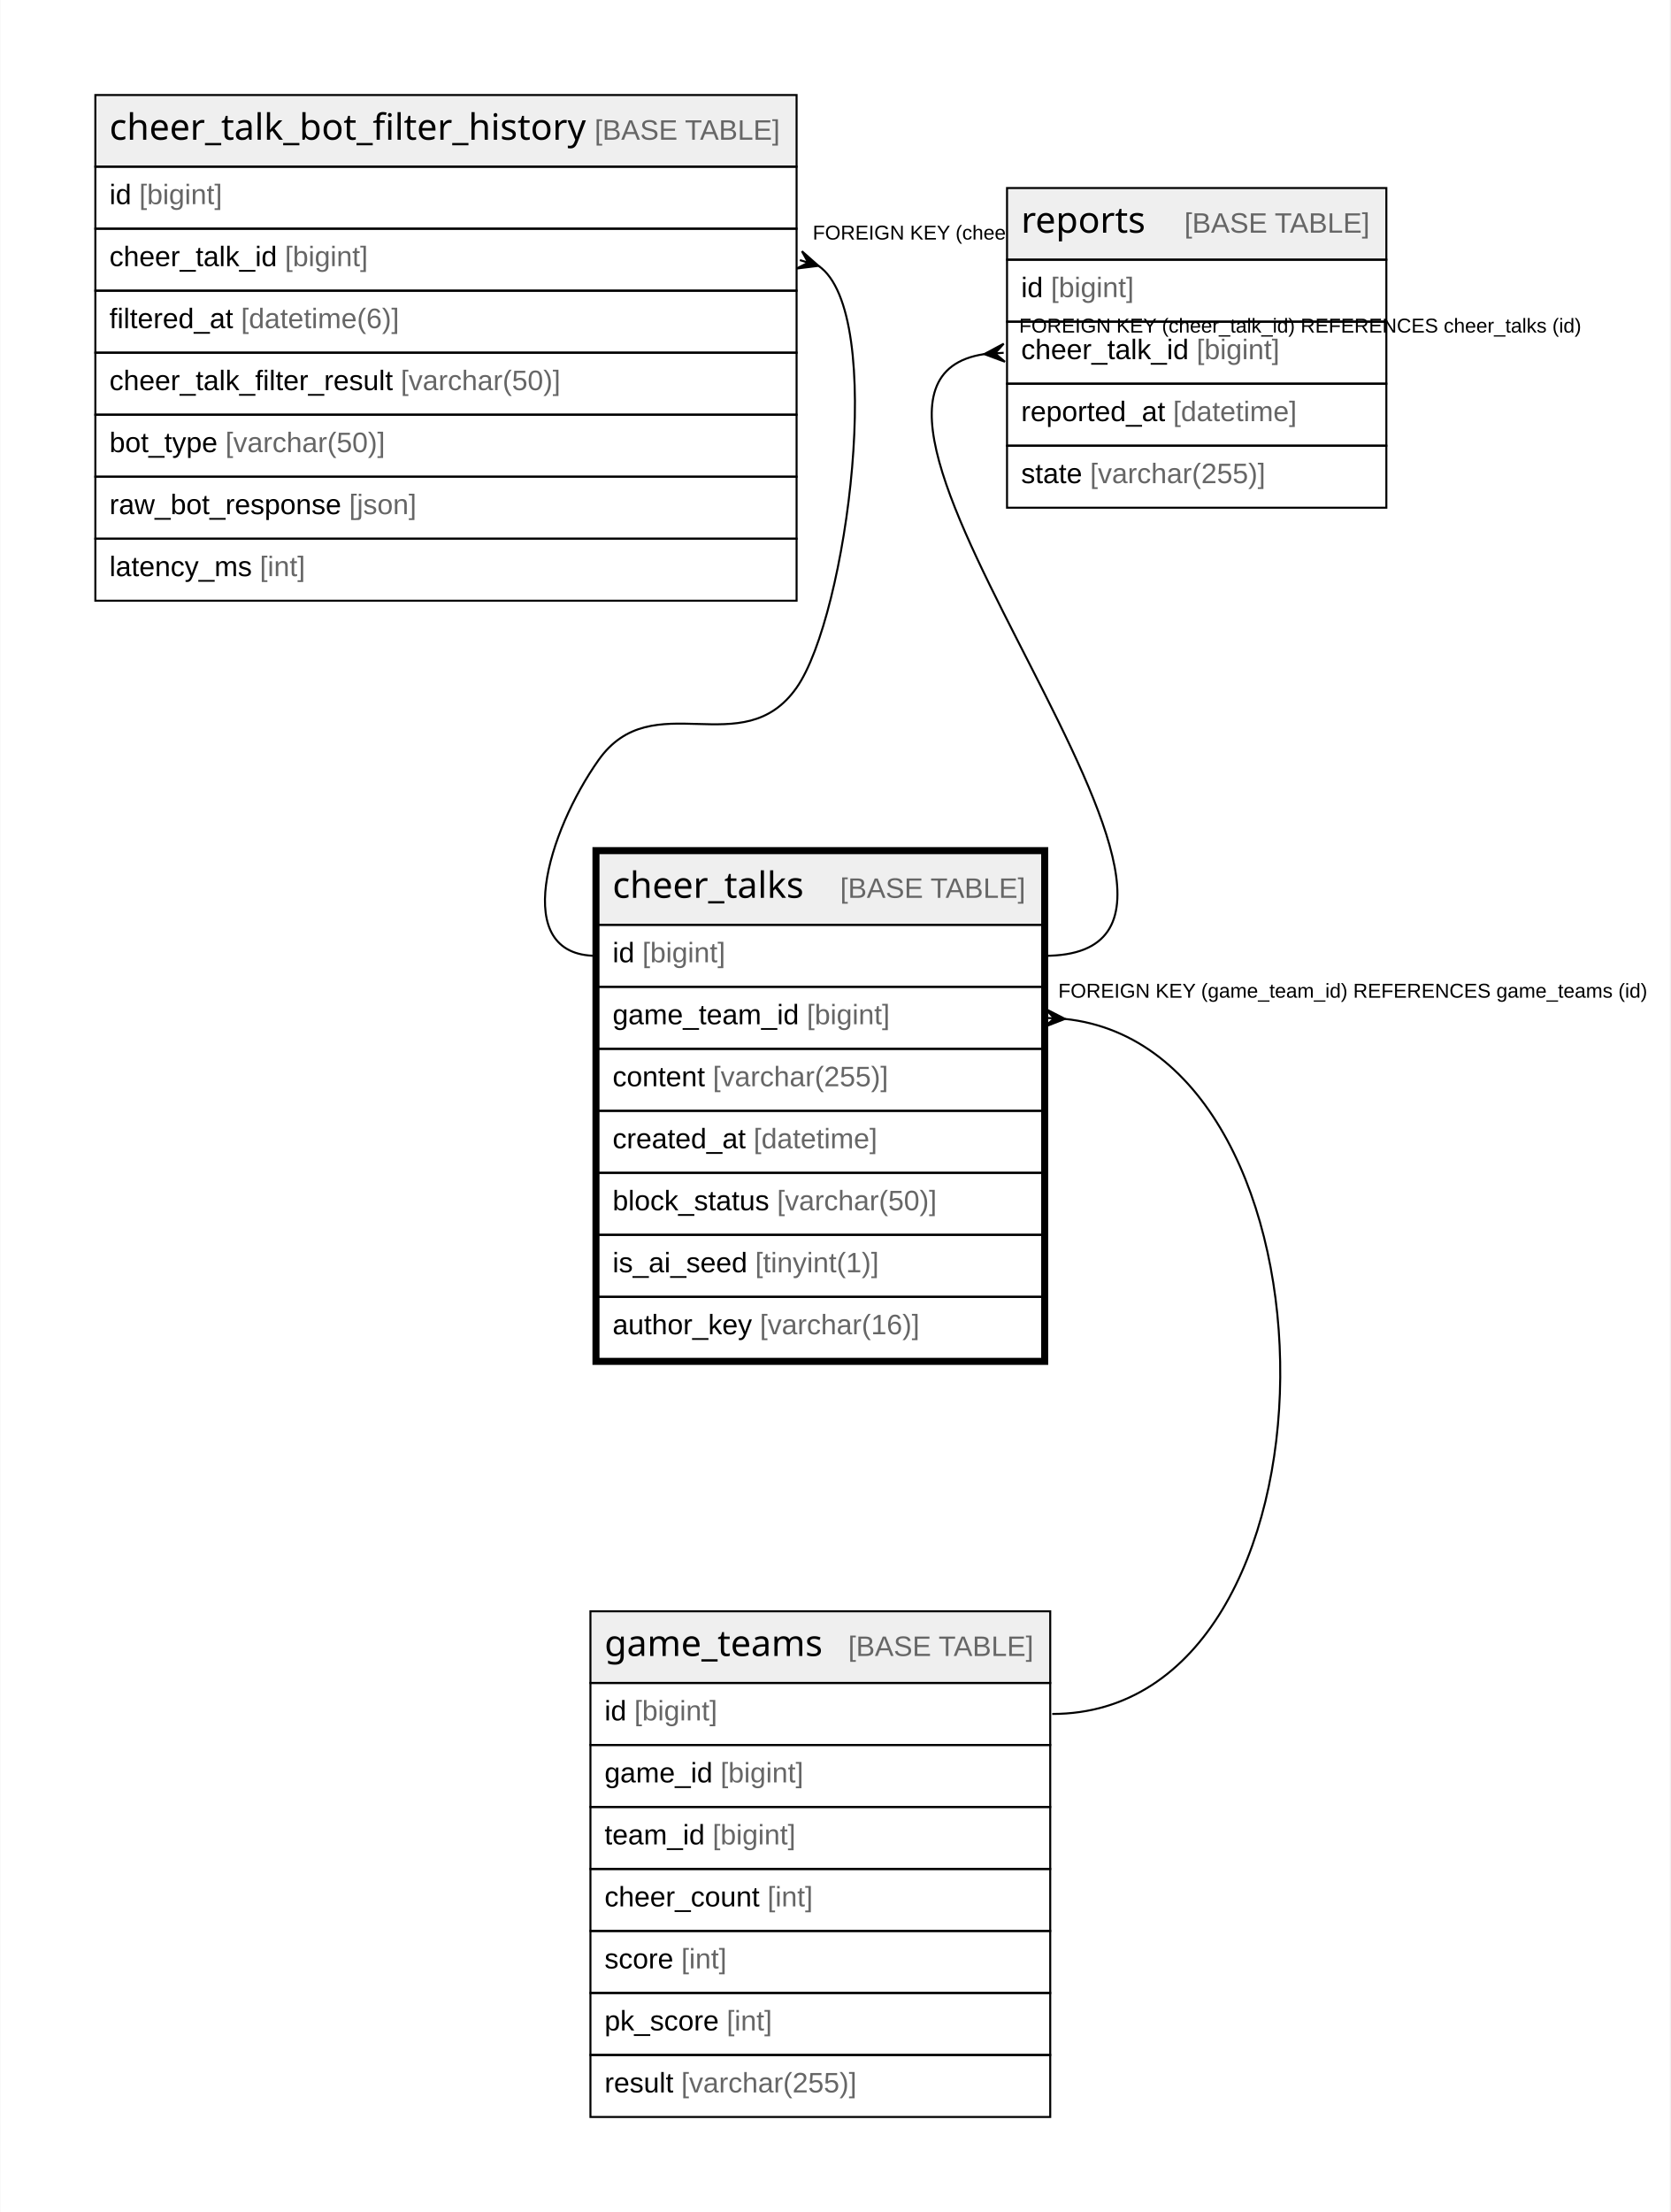
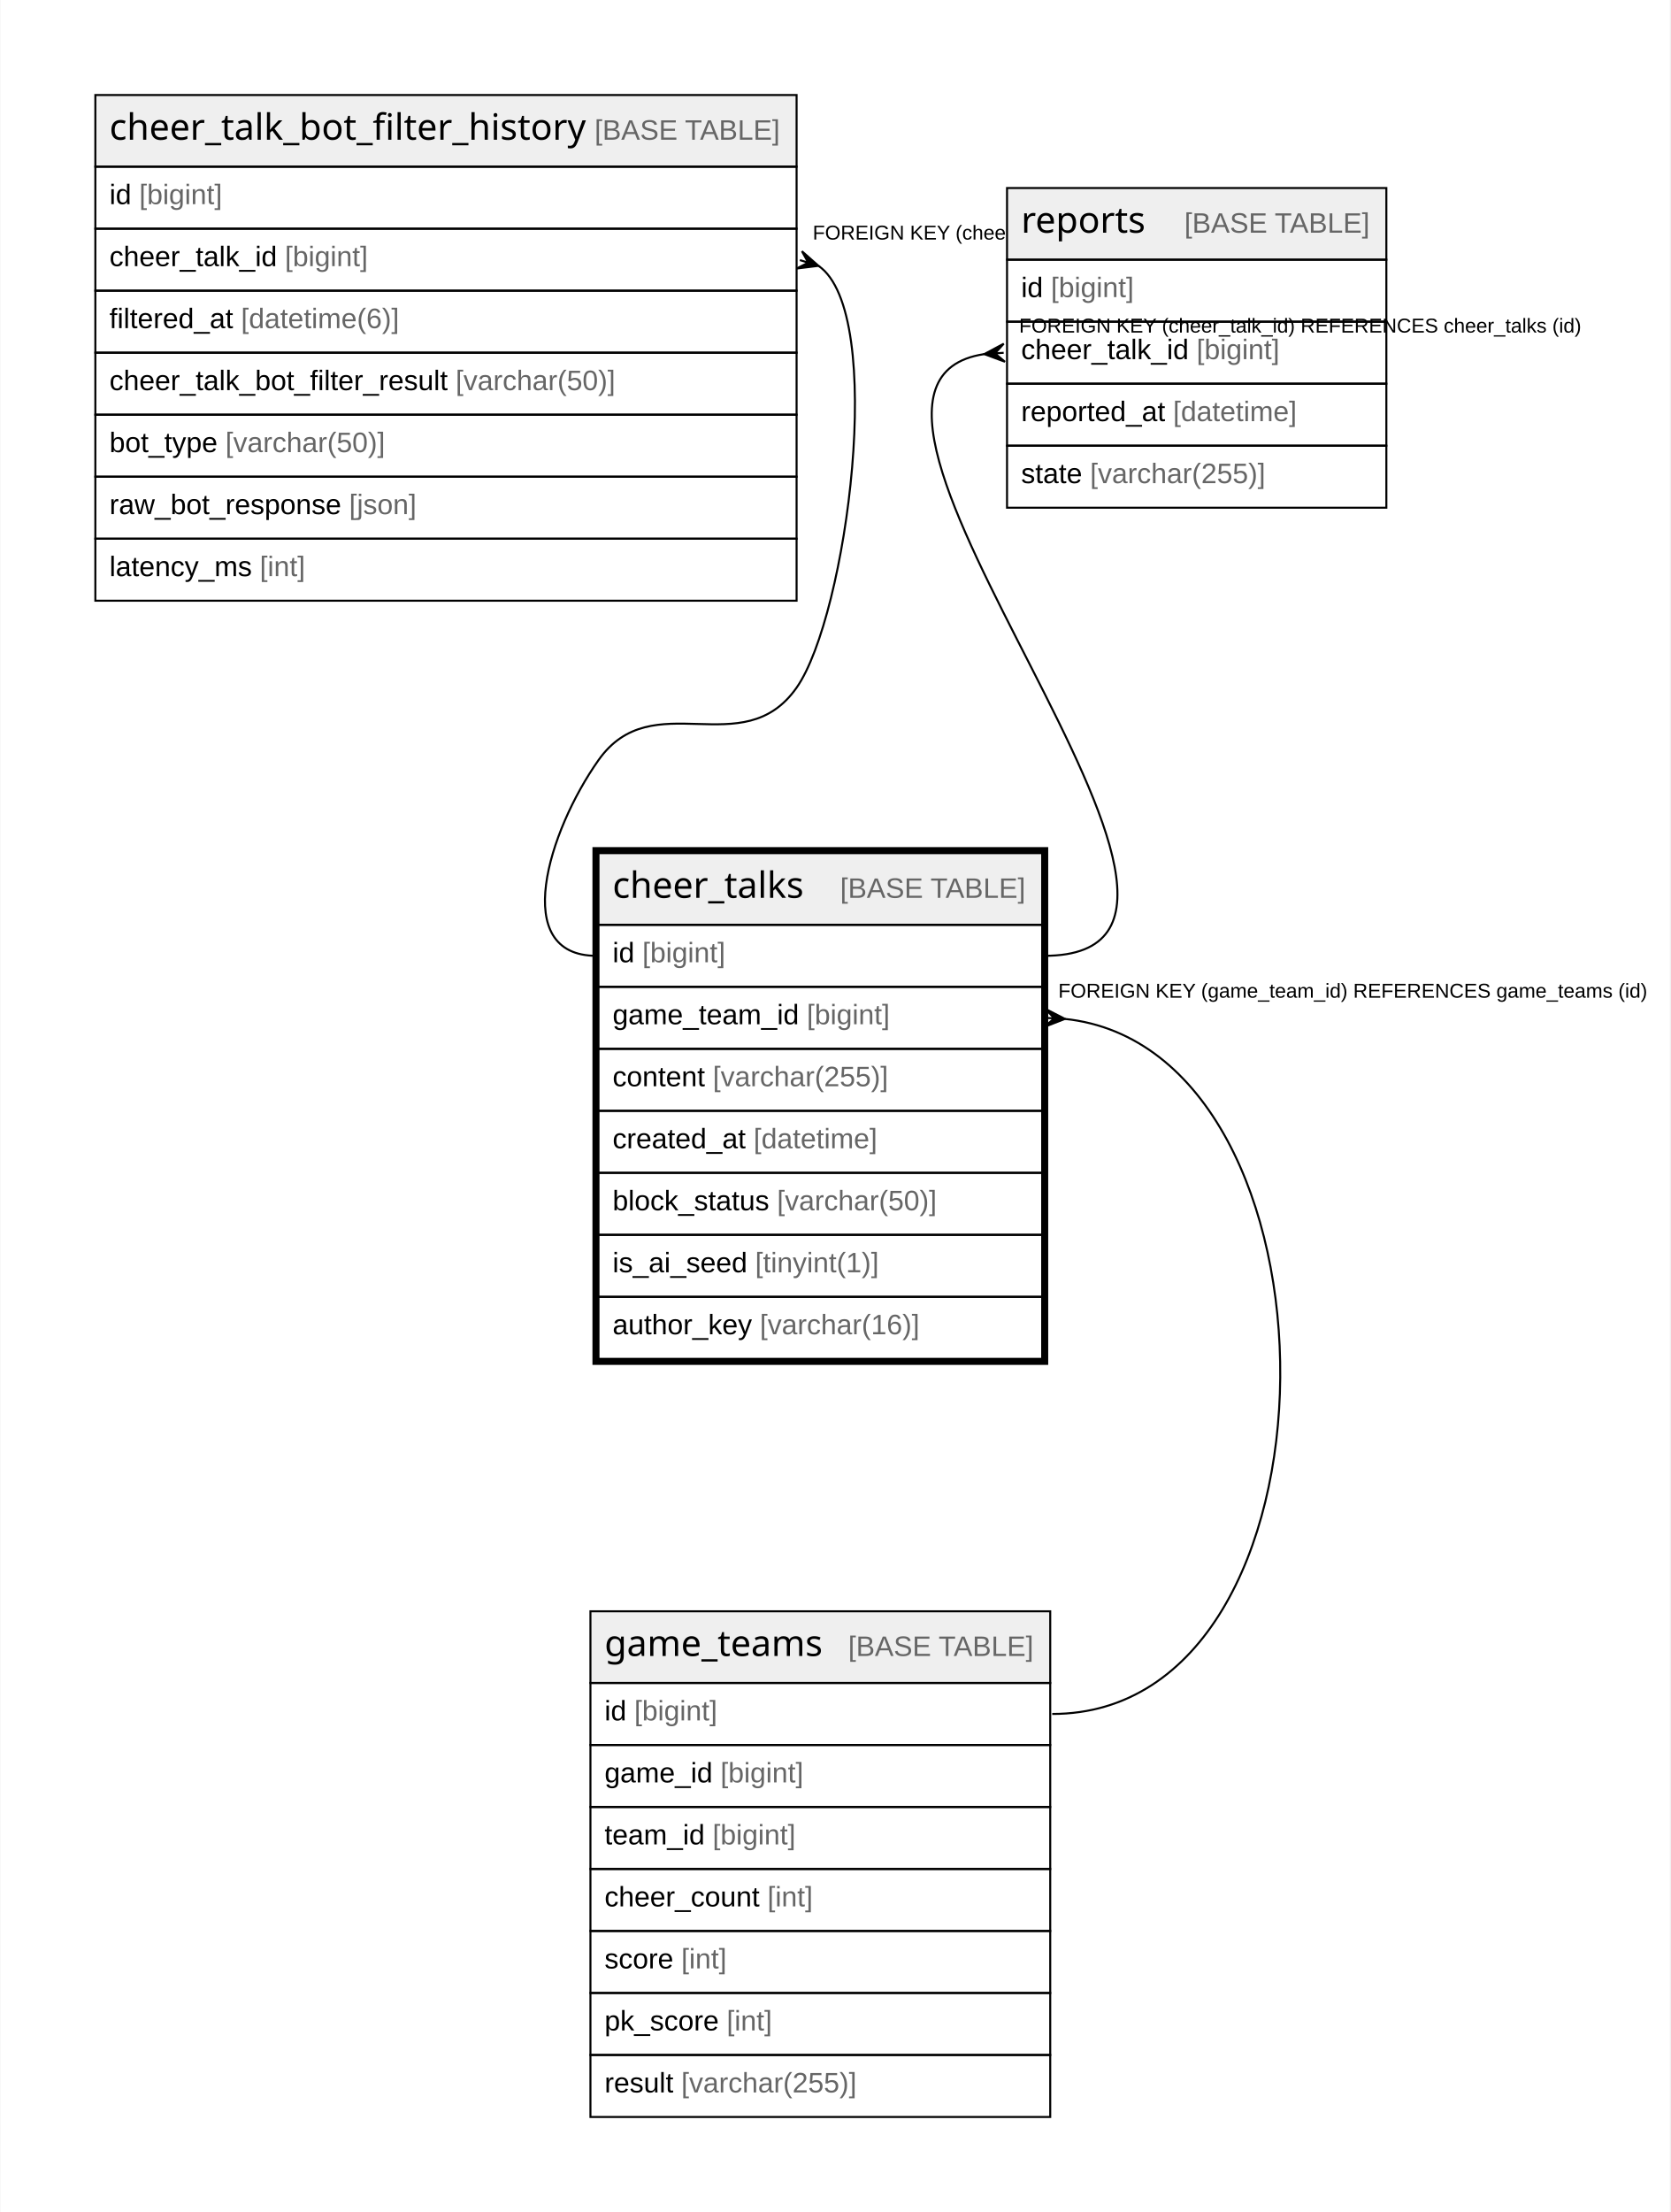
<svg xmlns="http://www.w3.org/2000/svg" width="830pt" height="1099pt" viewBox="0.00 0.00 829.50 1098.80">
  <g id="graph0" class="graph" transform="scale(1 1) rotate(0) translate(4 1094.8)">
    <polygon fill="white" stroke="none" points="-4,4 -4,-1094.8 825.5,-1094.8 825.5,4 -4,4" />
    <g id="node1" class="node">
      <polygon fill="#efefef" stroke="none" points="293.19,-635.4 293.19,-671 513.64,-671 513.64,-635.4 293.19,-635.4" />
      <polygon fill="none" stroke="black" points="293.19,-635.4 293.19,-671 513.64,-671 513.64,-635.4 293.19,-635.4" />
      <text text-anchor="start" x="300.19" y="-648.8" font-family="Arial Bold" font-size="18.00">cheer_talks</text>
      <text text-anchor="start" x="382.15" y="-648.8" font-family="Arial" font-size="14.00">    </text>
      <text text-anchor="start" x="413.26" y="-648.8" font-family="Arial" font-size="14.00" fill="#666666">[BASE TABLE]</text>
      <polygon fill="none" stroke="black" points="293.19,-604.6 293.19,-635.4 513.64,-635.4 513.64,-604.6 293.19,-604.6" />
      <text text-anchor="start" x="300.19" y="-616.8" font-family="Arial" font-size="14.00">id </text>
      <text text-anchor="start" x="314.97" y="-616.8" font-family="Arial" font-size="14.00" fill="#666666">[bigint]</text>
      <polygon fill="none" stroke="black" points="293.19,-573.8 293.19,-604.6 513.64,-604.6 513.64,-573.8 293.19,-573.8" />
      <text text-anchor="start" x="300.19" y="-586" font-family="Arial" font-size="14.00">game_team_id </text>
      <text text-anchor="start" x="396.69" y="-586" font-family="Arial" font-size="14.00" fill="#666666">[bigint]</text>
      <polygon fill="none" stroke="black" points="293.19,-543 293.19,-573.8 513.64,-573.8 513.64,-543 293.19,-543" />
      <text text-anchor="start" x="300.19" y="-555.2" font-family="Arial" font-size="14.00">content </text>
      <text text-anchor="start" x="350" y="-555.2" font-family="Arial" font-size="14.00" fill="#666666">[varchar(255)]</text>
      <polygon fill="none" stroke="black" points="293.19,-512.2 293.19,-543 513.64,-543 513.64,-512.2 293.19,-512.2" />
      <text text-anchor="start" x="300.19" y="-524.4" font-family="Arial" font-size="14.00">created_at </text>
      <text text-anchor="start" x="370.24" y="-524.4" font-family="Arial" font-size="14.00" fill="#666666">[datetime]</text>
      <polygon fill="none" stroke="black" points="293.19,-481.4 293.19,-512.2 513.64,-512.2 513.64,-481.4 293.19,-481.4" />
      <text text-anchor="start" x="300.19" y="-493.6" font-family="Arial" font-size="14.00">block_status </text>
      <text text-anchor="start" x="381.9" y="-493.6" font-family="Arial" font-size="14.00" fill="#666666">[varchar(50)]</text>
      <polygon fill="none" stroke="black" points="293.19,-450.6 293.19,-481.4 513.64,-481.4 513.64,-450.6 293.19,-450.6" />
      <text text-anchor="start" x="300.19" y="-462.8" font-family="Arial" font-size="14.00">is_ai_seed </text>
      <text text-anchor="start" x="371.02" y="-462.8" font-family="Arial" font-size="14.00" fill="#666666">[tinyint(1)]</text>
      <polygon fill="none" stroke="black" points="293.19,-419.8 293.19,-450.6 513.64,-450.6 513.64,-419.8 293.19,-419.8" />
      <text text-anchor="start" x="300.19" y="-432" font-family="Arial" font-size="14.00">author_key </text>
      <text text-anchor="start" x="373.35" y="-432" font-family="Arial" font-size="14.00" fill="#666666">[varchar(16)]</text>
      <polygon fill="none" stroke="black" stroke-width="3" points="291.69,-418.3 291.69,-672.5 515.14,-672.5 515.14,-418.3 291.69,-418.3" />
    </g>
    <g id="node4" class="node">
      <polygon fill="#efefef" stroke="none" points="289.19,-258.8 289.19,-294.4 517.64,-294.4 517.64,-258.8 289.19,-258.8" />
      <polygon fill="none" stroke="black" points="289.19,-258.8 289.19,-294.4 517.64,-294.4 517.64,-258.8 289.19,-258.8" />
      <text text-anchor="start" x="296.19" y="-272.2" font-family="Arial Bold" font-size="18.00">game_teams</text>
      <text text-anchor="start" x="386.15" y="-272.2" font-family="Arial" font-size="14.00">    </text>
      <text text-anchor="start" x="417.27" y="-272.2" font-family="Arial" font-size="14.00" fill="#666666">[BASE TABLE]</text>
      <polygon fill="none" stroke="black" points="289.19,-228 289.19,-258.8 517.64,-258.8 517.64,-228 289.19,-228" />
      <text text-anchor="start" x="296.19" y="-240.2" font-family="Arial" font-size="14.00">id </text>
      <text text-anchor="start" x="310.97" y="-240.2" font-family="Arial" font-size="14.00" fill="#666666">[bigint]</text>
      <polygon fill="none" stroke="black" points="289.19,-197.2 289.19,-228 517.64,-228 517.64,-197.2 289.19,-197.2" />
      <text text-anchor="start" x="296.19" y="-209.4" font-family="Arial" font-size="14.00">game_id </text>
      <text text-anchor="start" x="353.78" y="-209.4" font-family="Arial" font-size="14.00" fill="#666666">[bigint]</text>
      <polygon fill="none" stroke="black" points="289.19,-166.4 289.19,-197.2 517.64,-197.2 517.64,-166.4 289.19,-166.4" />
      <text text-anchor="start" x="296.19" y="-178.6" font-family="Arial" font-size="14.00">team_id </text>
      <text text-anchor="start" x="349.88" y="-178.6" font-family="Arial" font-size="14.00" fill="#666666">[bigint]</text>
      <polygon fill="none" stroke="black" points="289.19,-135.6 289.19,-166.4 517.64,-166.4 517.64,-135.6 289.19,-135.6" />
      <text text-anchor="start" x="296.19" y="-147.8" font-family="Arial" font-size="14.00">cheer_count </text>
      <text text-anchor="start" x="377.13" y="-147.8" font-family="Arial" font-size="14.00" fill="#666666">[int]</text>
      <polygon fill="none" stroke="black" points="289.19,-104.8 289.19,-135.6 517.64,-135.6 517.64,-104.8 289.19,-104.8" />
      <text text-anchor="start" x="296.19" y="-117" font-family="Arial" font-size="14.00">score </text>
      <text text-anchor="start" x="334.31" y="-117" font-family="Arial" font-size="14.00" fill="#666666">[int]</text>
      <polygon fill="none" stroke="black" points="289.19,-74 289.19,-104.8 517.64,-104.8 517.64,-74 289.19,-74" />
      <text text-anchor="start" x="296.19" y="-86.2" font-family="Arial" font-size="14.00">pk_score </text>
      <text text-anchor="start" x="356.88" y="-86.2" font-family="Arial" font-size="14.00" fill="#666666">[int]</text>
      <polygon fill="none" stroke="black" points="289.19,-43.2 289.19,-74 517.64,-74 517.64,-43.2 289.19,-43.2" />
      <text text-anchor="start" x="296.19" y="-55.4" font-family="Arial" font-size="14.00">result </text>
      <text text-anchor="start" x="334.31" y="-55.4" font-family="Arial" font-size="14.00" fill="#666666">[varchar(255)]</text>
    </g>
    <g id="edge3" class="edge">
      <path fill="none" stroke="black" d="M524.77,-588.68C668.44,-573.84 668.89,-243.4 518.64,-243.4" />
      <polygon fill="black" stroke="black" points="524.96,-588.67 514.74,-584.69 519.63,-588.95 515.3,-589.17 515.3,-589.17 515.3,-589.17 519.63,-588.95 515.2,-593.68 524.96,-588.67" />
      <text text-anchor="start" x="521.64" y="-599.2" font-family="Arial" font-size="10.00">FOREIGN KEY (game_team_id) REFERENCES game_teams (id)</text>
    </g>
    <g id="node2" class="node">
      <polygon fill="#efefef" stroke="none" points="43.2,-1012 43.2,-1047.6 391.62,-1047.6 391.62,-1012 43.2,-1012" />
      <polygon fill="none" stroke="black" points="43.2,-1012 43.2,-1047.6 391.62,-1047.6 391.62,-1012 43.2,-1012" />
      <text text-anchor="start" x="50.2" y="-1025.4" font-family="Arial Bold" font-size="18.00">cheer_talk_bot_filter_history</text>
      <text text-anchor="start" x="260.14" y="-1025.4" font-family="Arial" font-size="14.00">    </text>
      <text text-anchor="start" x="291.25" y="-1025.4" font-family="Arial" font-size="14.00" fill="#666666">[BASE TABLE]</text>
      <polygon fill="none" stroke="black" points="43.2,-981.2 43.2,-1012 391.62,-1012 391.62,-981.2 43.2,-981.2" />
      <text text-anchor="start" x="50.2" y="-993.4" font-family="Arial" font-size="14.00">id </text>
      <text text-anchor="start" x="64.99" y="-993.4" font-family="Arial" font-size="14.00" fill="#666666">[bigint]</text>
      <polygon fill="none" stroke="black" points="43.2,-950.4 43.2,-981.2 391.62,-981.2 391.62,-950.4 43.2,-950.4" />
      <text text-anchor="start" x="50.2" y="-962.6" font-family="Arial" font-size="14.00">cheer_talk_id </text>
      <text text-anchor="start" x="137.37" y="-962.6" font-family="Arial" font-size="14.00" fill="#666666">[bigint]</text>
      <polygon fill="none" stroke="black" points="43.2,-919.6 43.2,-950.4 391.62,-950.4 391.62,-919.6 43.2,-919.6" />
      <text text-anchor="start" x="50.2" y="-931.8" font-family="Arial" font-size="14.00">filtered_at </text>
      <text text-anchor="start" x="115.57" y="-931.8" font-family="Arial" font-size="14.00" fill="#666666">[datetime(6)]</text>
      <polygon fill="none" stroke="black" points="43.2,-888.8 43.2,-919.6 391.62,-919.6 391.62,-888.8 43.2,-888.8" />
-       <text text-anchor="start" x="50.2" y="-901" font-family="Arial" font-size="14.00">cheer_talk_filter_result </text>
-       <text text-anchor="start" x="194.94" y="-901" font-family="Arial" font-size="14.00" fill="#666666">[varchar(50)]</text>
+       <text text-anchor="start" x="50.2" y="-901" font-family="Arial" font-size="14.00">cheer_talk_bot_filter_result </text>
+       <text text-anchor="start" x="222.19" y="-901" font-family="Arial" font-size="14.00" fill="#666666">[varchar(50)]</text>
      <polygon fill="none" stroke="black" points="43.2,-858 43.2,-888.8 391.62,-888.8 391.62,-858 43.2,-858" />
      <text text-anchor="start" x="50.2" y="-870.2" font-family="Arial" font-size="14.00">bot_type </text>
      <text text-anchor="start" x="107.8" y="-870.2" font-family="Arial" font-size="14.00" fill="#666666">[varchar(50)]</text>
      <polygon fill="none" stroke="black" points="43.2,-827.2 43.2,-858 391.62,-858 391.62,-827.2 43.2,-827.2" />
      <text text-anchor="start" x="50.2" y="-839.4" font-family="Arial" font-size="14.00">raw_bot_response </text>
      <text text-anchor="start" x="169.28" y="-839.4" font-family="Arial" font-size="14.00" fill="#666666">[json]</text>
      <polygon fill="none" stroke="black" points="43.2,-796.4 43.2,-827.2 391.62,-827.2 391.62,-796.4 43.2,-796.4" />
      <text text-anchor="start" x="50.2" y="-808.6" font-family="Arial" font-size="14.00">latency_ms </text>
      <text text-anchor="start" x="124.9" y="-808.6" font-family="Arial" font-size="14.00" fill="#666666">[int]</text>
    </g>
    <g id="edge1" class="edge">
      <path fill="none" stroke="black" d="M402.48,-962.76C436.54,-939.45 416.66,-788.84 391.62,-753.2 364.85,-715.08 320.07,-755.24 293.19,-717.2 268.25,-681.92 248.99,-620 292.19,-620" />
      <polygon fill="black" stroke="black" points="402.5,-962.75 391.62,-961.4 397.4,-964.33 393.26,-965.6 393.26,-965.6 393.26,-965.6 397.4,-964.33 394.27,-970 402.5,-962.75" />
      <text text-anchor="start" x="399.62" y="-975.8" font-family="Arial" font-size="10.00">FOREIGN KEY (cheer_talk_id) REFERENCES cheer_talks (id)</text>
    </g>
    <g id="node3" class="node">
      <polygon fill="#efefef" stroke="none" points="496.18,-965.8 496.18,-1001.4 684.65,-1001.4 684.65,-965.8 496.18,-965.8" />
      <polygon fill="none" stroke="black" points="496.18,-965.8 496.18,-1001.4 684.65,-1001.4 684.65,-965.8 496.18,-965.8" />
      <text text-anchor="start" x="503.18" y="-979.2" font-family="Arial Bold" font-size="18.00">reports</text>
      <text text-anchor="start" x="553.16" y="-979.2" font-family="Arial" font-size="14.00">    </text>
      <text text-anchor="start" x="584.28" y="-979.2" font-family="Arial" font-size="14.00" fill="#666666">[BASE TABLE]</text>
      <polygon fill="none" stroke="black" points="496.18,-935 496.18,-965.8 684.65,-965.8 684.65,-935 496.18,-935" />
      <text text-anchor="start" x="503.18" y="-947.2" font-family="Arial" font-size="14.00">id </text>
      <text text-anchor="start" x="517.96" y="-947.2" font-family="Arial" font-size="14.00" fill="#666666">[bigint]</text>
      <polygon fill="none" stroke="black" points="496.18,-904.2 496.18,-935 684.65,-935 684.65,-904.2 496.18,-904.2" />
      <text text-anchor="start" x="503.18" y="-916.4" font-family="Arial" font-size="14.00">cheer_talk_id </text>
      <text text-anchor="start" x="590.34" y="-916.4" font-family="Arial" font-size="14.00" fill="#666666">[bigint]</text>
      <polygon fill="none" stroke="black" points="496.18,-873.4 496.18,-904.2 684.65,-904.2 684.65,-873.4 496.18,-873.4" />
      <text text-anchor="start" x="503.18" y="-885.6" font-family="Arial" font-size="14.00">reported_at </text>
      <text text-anchor="start" x="578.67" y="-885.6" font-family="Arial" font-size="14.00" fill="#666666">[datetime]</text>
      <polygon fill="none" stroke="black" points="496.18,-842.6 496.18,-873.4 684.65,-873.4 684.65,-842.6 496.18,-842.6" />
      <text text-anchor="start" x="503.18" y="-854.8" font-family="Arial" font-size="14.00">state </text>
      <text text-anchor="start" x="537.42" y="-854.8" font-family="Arial" font-size="14.00" fill="#666666">[varchar(255)]</text>
    </g>
    <g id="edge2" class="edge">
      <path fill="none" stroke="black" d="M484.83,-918.89C377.62,-902.87 644.29,-620 514.64,-620" />
      <polygon fill="black" stroke="black" points="484.87,-918.9 494.54,-924.07 490.19,-919.26 494.51,-919.55 494.51,-919.55 494.51,-919.55 490.19,-919.26 495.15,-915.09 484.87,-918.9" />
      <text text-anchor="start" x="502.18" y="-929.6" font-family="Arial" font-size="10.00">FOREIGN KEY (cheer_talk_id) REFERENCES cheer_talks (id)</text>
    </g>
  </g>
</svg>
